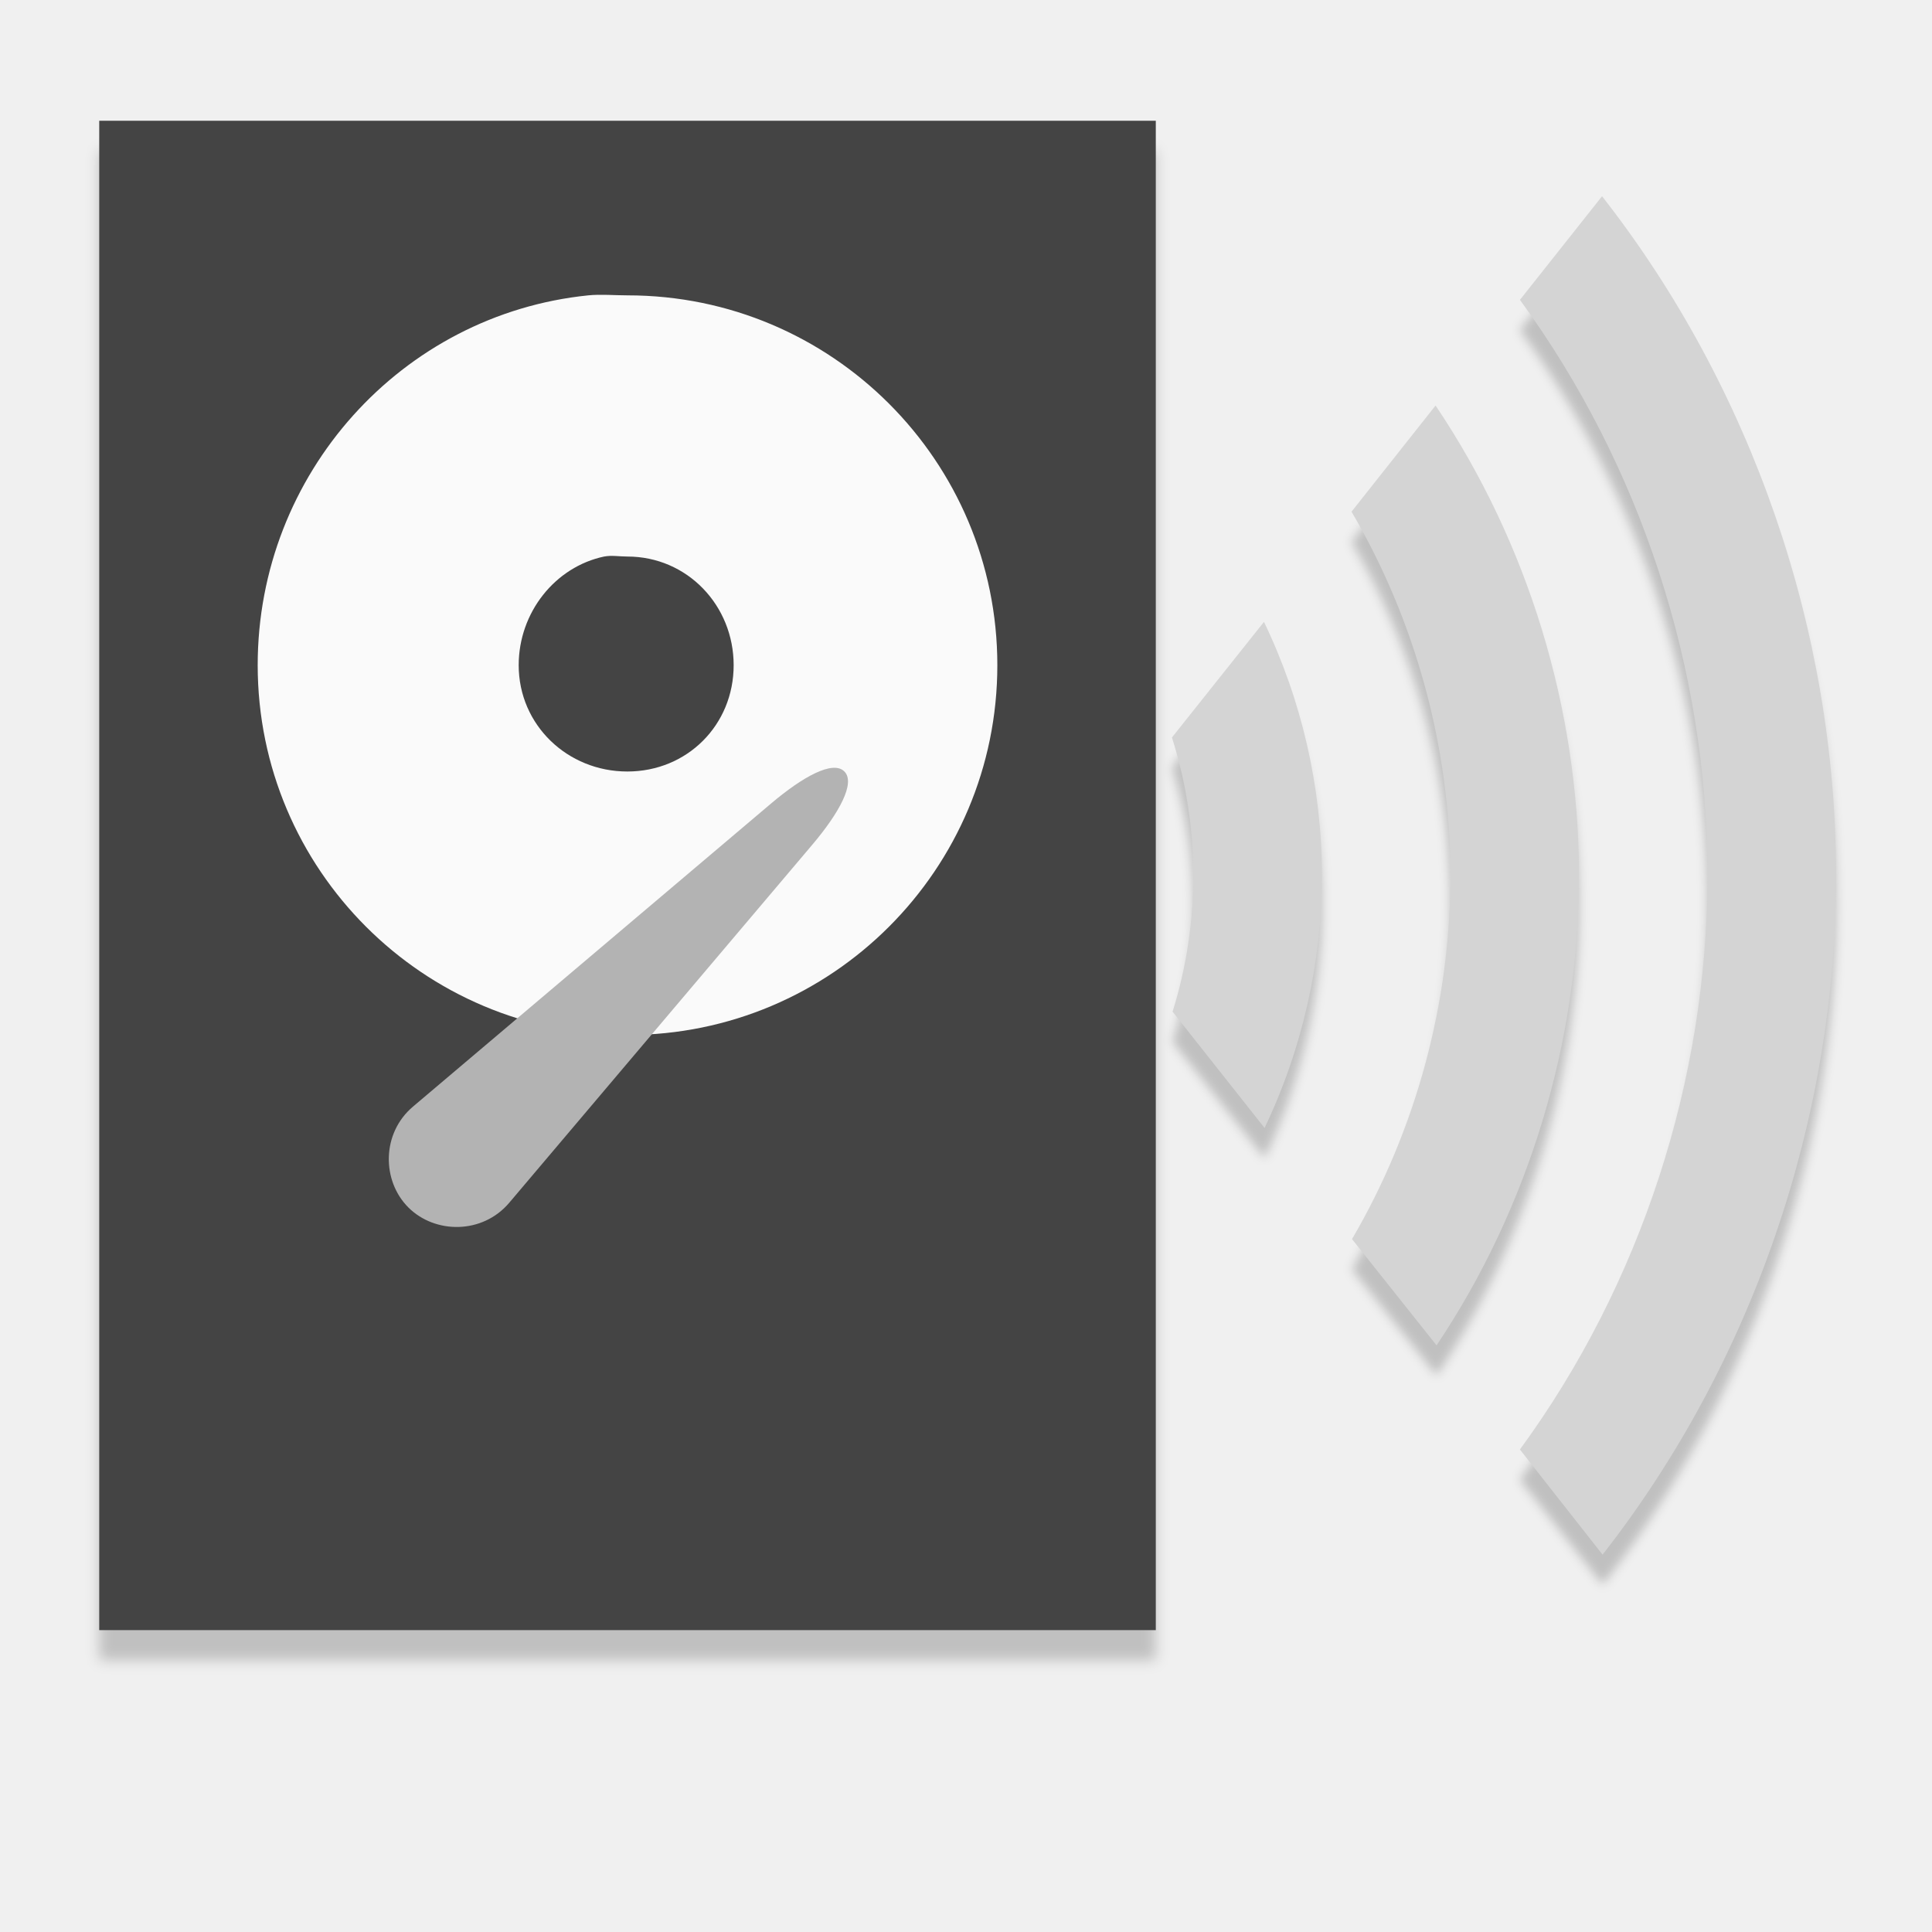
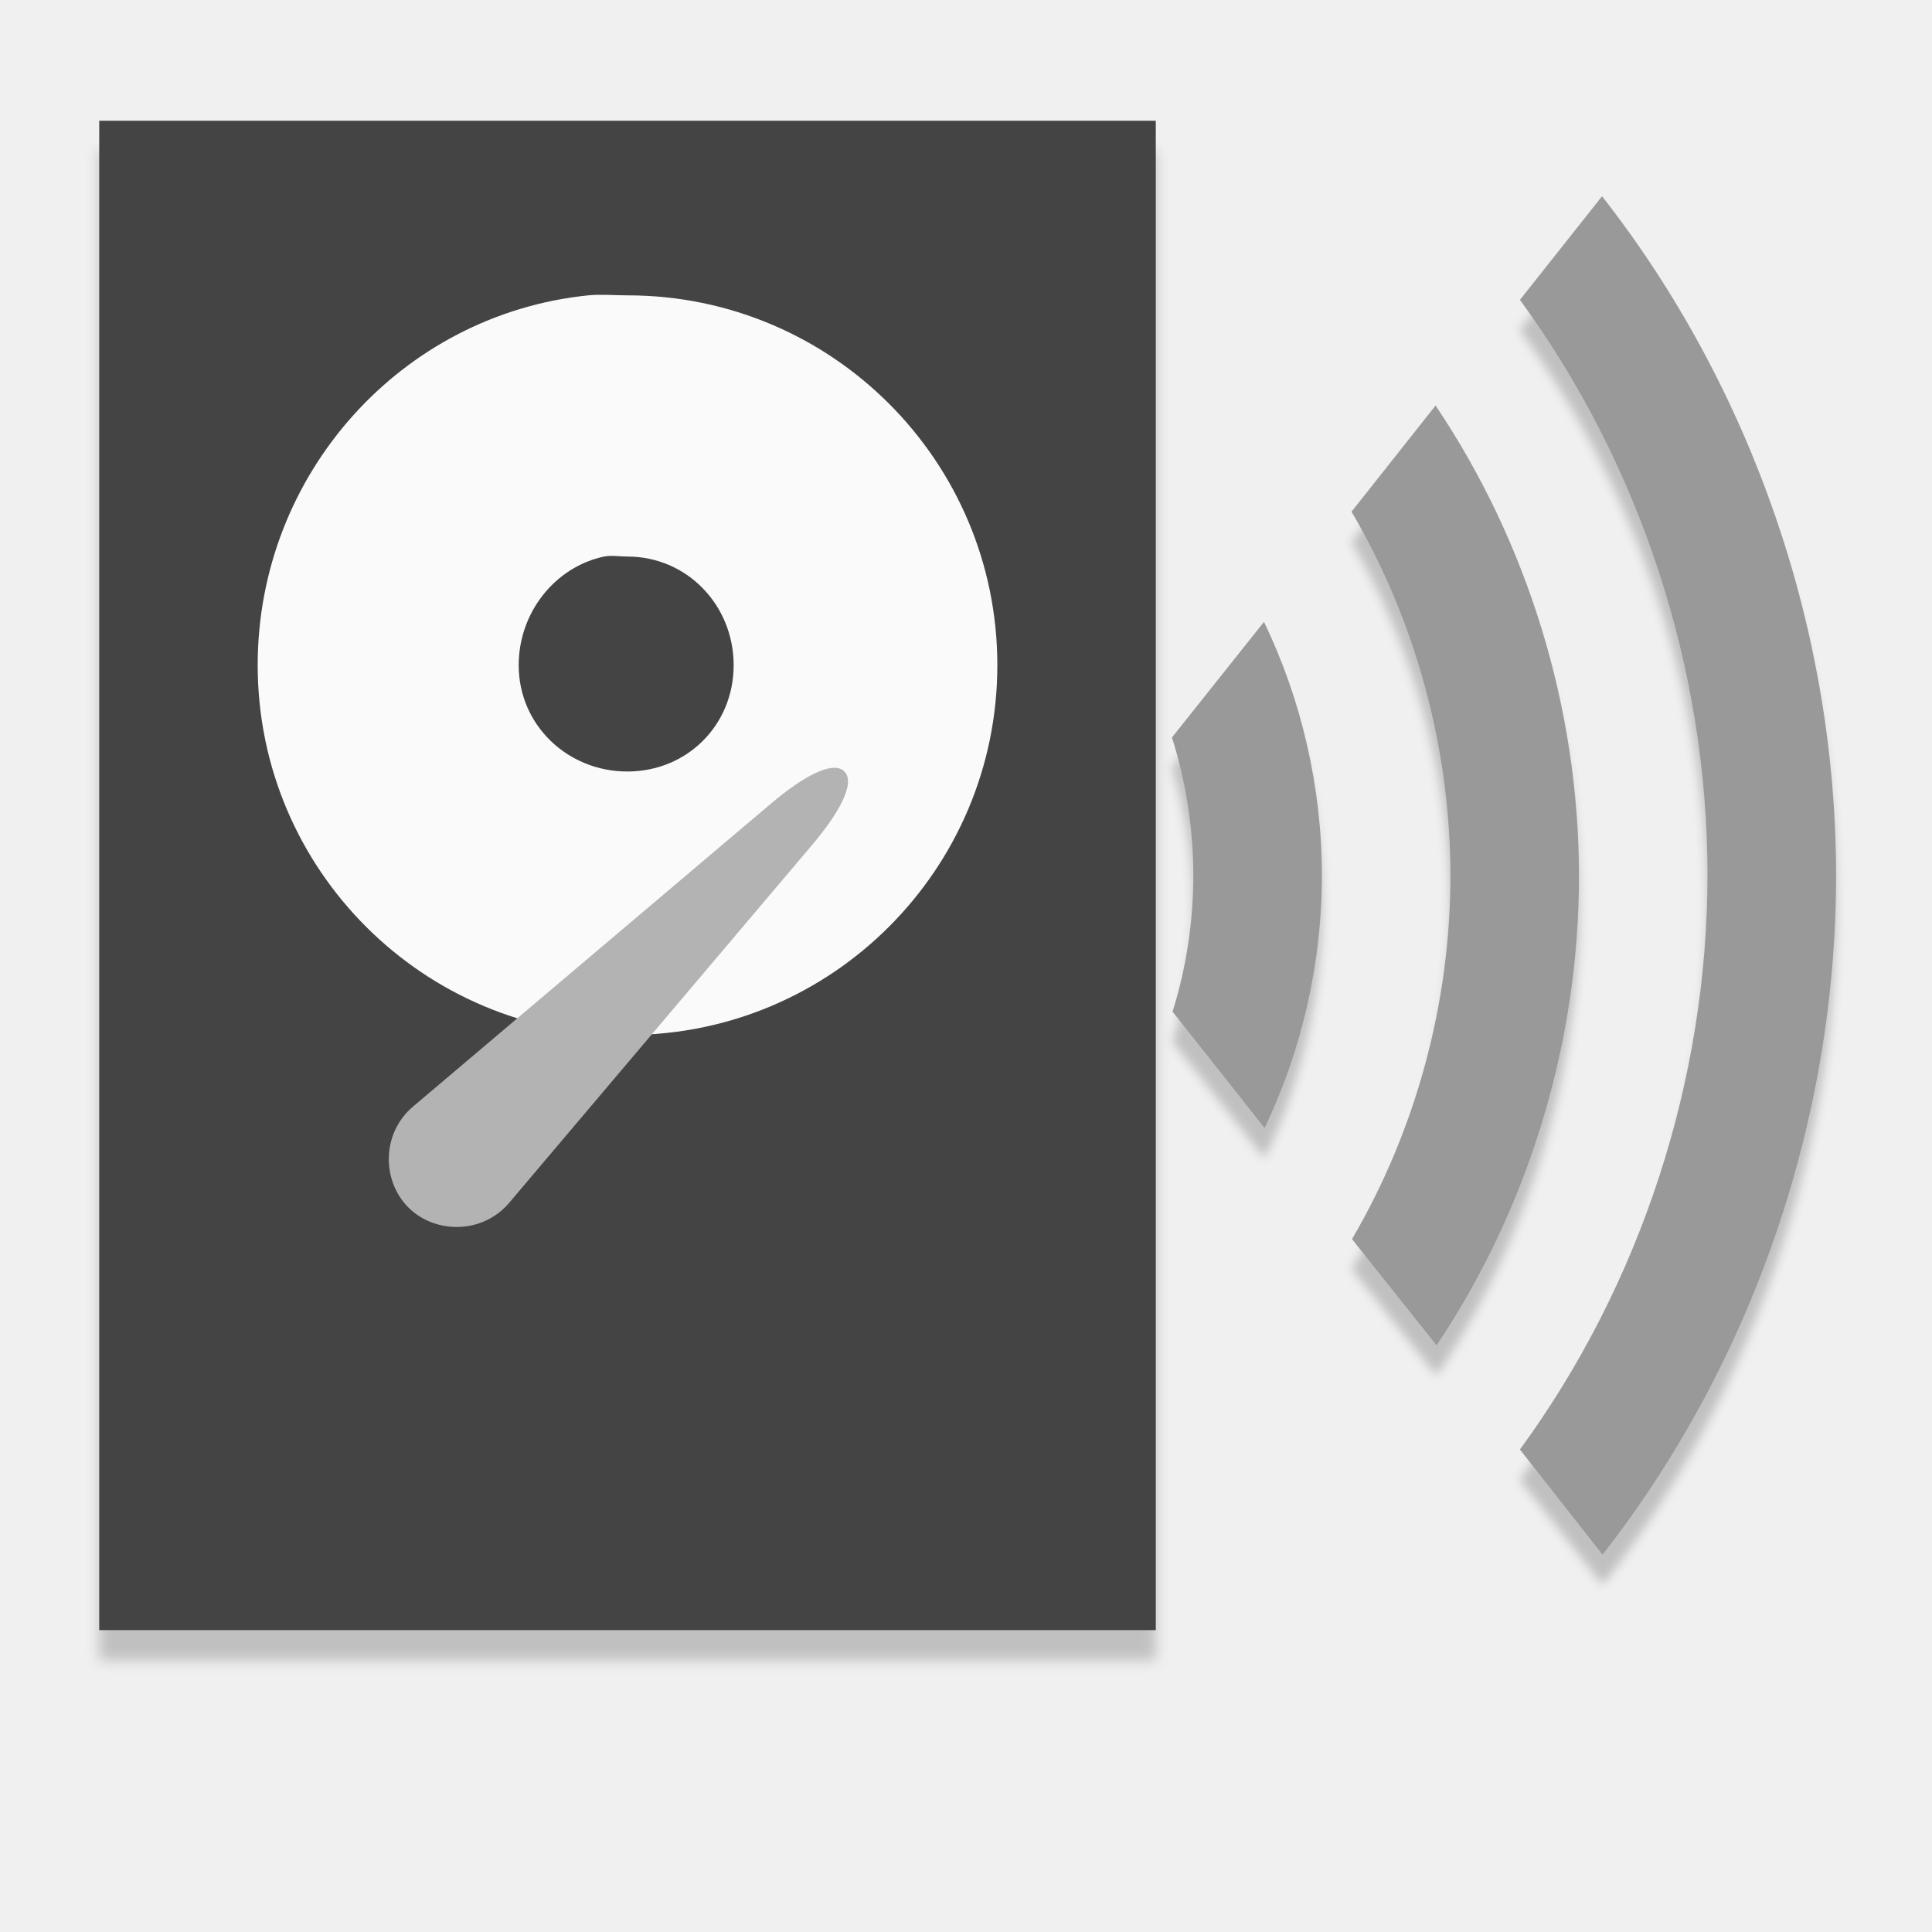
<svg xmlns="http://www.w3.org/2000/svg" id="svg7384" style="enable-background:new" height="48" width="48" version="1.1">
  <defs id="defs7386">
    <style id="style4492" type="text/css">
    .str0 {stroke:#4D4948;stroke-width:0.012}
    .str1 {stroke:#838281;stroke-width:0.229;stroke-linecap:round}
    .fil2 {fill:none}
    .fil0 {fill:#4D4948}
    .fil1 {fill:white;fill-rule:nonzero}
  </style>
    <style type="text/css" id="style4492-1">
    .str0 {stroke:#4D4948;stroke-width:0.222}
    .str1 {stroke:#00923F;stroke-width:0.887}
    .str2 {stroke:#E77817;stroke-width:0.887;stroke-linecap:round}
    .fil2 {fill:none}
    .fil0 {fill:#4D4948}
    .fil1 {fill:#B6DDC7}
  </style>
    <filter style="color-interpolation-filters:sRGB" id="filter4595" x="-0.015" width="1.029" y="-0.01" height="1.02">
      <feGaussianBlur stdDeviation="0.212" id="feGaussianBlur4597" />
    </filter>
    <filter style="color-interpolation-filters:sRGB" id="filter4622" x="-0.018" width="1.036" y="-0.009" height="1.018">
      <feGaussianBlur stdDeviation="0.984" id="feGaussianBlur4624" />
    </filter>
  </defs>
  <path d="M 3.287,5 V 55 H 38.287 V 5 Z" style="opacity:0.2;fill:#000000;stroke-width:2.391;filter:url(#filter4595);enable-background:new" id="path8508-3-6" transform="scale(0.75)" />
  <g id="g4593" transform="matrix(0.75,0,0,0.75,36.59046,-2.161439)">
    <path id="path8508-3" style="fill:#444444;stroke-width:2.391;enable-background:new" d="M -45.5,6.882 V 56.882 h 35 V 6.882 Z" />
    <path id="path8508" style="fill:#fafafa;stroke-width:2.45" d="m -29.302,12.666 c 0.412,-0.042 0.879,0 1.302,0 6.766,0 12.251,5.485 12.251,12.251 0,6.766 -5.485,12.251 -12.251,12.251 -6.766,0 -12.251,-5.485 -12.251,-12.251 0,-6.343 4.772,-11.624 10.95,-12.251 z m 0.539,8.649 c -1.642,0.343 -2.842,1.862 -2.842,3.602 0,1.982 1.617,3.522 3.599,3.522 1.982,0 3.522,-1.54 3.522,-3.522 0,-1.982 -1.54,-3.599 -3.522,-3.599 -0.248,0 -0.532,-0.048 -0.766,0 z" />
    <path id="path8510" d="m -35.106,39.539 11.859,-10.038 c 1.054,-0.892 2.052,-1.443 2.43,-1.064 0.378,0.378 -0.172,1.376 -1.064,2.43 l -10.038,11.859 c -0.886,1.046 -2.458,1.036 -3.341,0.154 -0.883,-0.883 -0.893,-2.455 0.154,-3.341 z" style="fill:#b3b3b3;stroke-width:2.45" />
  </g>
  <g style="opacity:0.2;fill:#000000;filter:url(#filter4622);enable-background:new" transform="matrix(0.1272809,0,0,0.1281526,0.1598898,-36.94326)" id="layer1-3">
    <g transform="matrix(1.2164,0,0,1.2164,-77.557,229.4)" id="g3905-6" style="fill:#000000">
      <path d="m 250.788,170.751 c 2.256,7.054 3.419,14.457 3.434,21.863 0.015,7.392 -1.112,14.785 -3.331,21.836 l 14.76,18.532 c 6.048,-12.536 9.219,-26.45 9.198,-40.368 -0.021,-13.899 -3.223,-27.784 -9.292,-40.288 l -14.769,18.425 m 42.304,-52.907 -13.488,16.921 c 10.299,17.418 15.841,37.618 15.873,57.853 0.032,20.303 -5.484,40.588 -15.793,58.079 l 13.569,16.937 c 14.83,-21.997 22.899,-48.487 22.851,-75.016 -0.048,-26.465 -8.171,-52.862 -23.012,-74.774 m 26.719,-33.358 -13.182,16.518 c 19.39,26.32 30.103,58.924 30.103,91.614 0,32.691 -10.713,65.295 -30.103,91.614 l 13.263,16.76 c 24.082,-30.603 37.506,-69.432 37.468,-108.37 -0.038,-38.871 -13.488,-77.603 -37.548,-108.13" style="fill:#000000" id="speaker-7" />
    </g>
  </g>
-   <g transform="matrix(0.1272809,0,0,0.1281526,0.1598898,-37.69326)" id="layer1">
-     <g transform="matrix(1.2164,0,0,1.2164,-77.557,229.4)" id="g3905">
-       <path d="m 250.788,170.751 c 2.256,7.054 3.419,14.457 3.434,21.863 0.015,7.392 -1.112,14.785 -3.331,21.836 l 14.76,18.532 c 6.048,-12.536 9.219,-26.45 9.198,-40.368 -0.021,-13.899 -3.223,-27.784 -9.292,-40.288 l -14.769,18.425 m 42.304,-52.907 -13.488,16.921 c 10.299,17.418 15.841,37.618 15.873,57.853 0.032,20.303 -5.484,40.588 -15.793,58.079 l 13.569,16.937 c 14.83,-21.997 22.899,-48.487 22.851,-75.016 -0.048,-26.465 -8.171,-52.862 -23.012,-74.774 m 26.719,-33.358 -13.182,16.518 c 19.39,26.32 30.103,58.924 30.103,91.614 0,32.691 -10.713,65.295 -30.103,91.614 l 13.263,16.76 c 24.082,-30.603 37.506,-69.432 37.468,-108.37 -0.038,-38.871 -13.488,-77.603 -37.548,-108.13" style="fill:#d4d4d4" id="speaker" />
+   <g transform="matrix(0.1272809,0,0,0.1281526,0.1598898,-37.69326)" id="layer1" style="fill:#999999">
+     <g transform="matrix(1.2164,0,0,1.2164,-77.557,229.4)" id="g3905" style="fill:#999999">
+       <path d="m 250.788,170.751 c 2.256,7.054 3.419,14.457 3.434,21.863 0.015,7.392 -1.112,14.785 -3.331,21.836 l 14.76,18.532 c 6.048,-12.536 9.219,-26.45 9.198,-40.368 -0.021,-13.899 -3.223,-27.784 -9.292,-40.288 l -14.769,18.425 m 42.304,-52.907 -13.488,16.921 c 10.299,17.418 15.841,37.618 15.873,57.853 0.032,20.303 -5.484,40.588 -15.793,58.079 l 13.569,16.937 c 14.83,-21.997 22.899,-48.487 22.851,-75.016 -0.048,-26.465 -8.171,-52.862 -23.012,-74.774 m 26.719,-33.358 -13.182,16.518 c 19.39,26.32 30.103,58.924 30.103,91.614 0,32.691 -10.713,65.295 -30.103,91.614 l 13.263,16.76 c 24.082,-30.603 37.506,-69.432 37.468,-108.37 -0.038,-38.871 -13.488,-77.603 -37.548,-108.13" style="fill:#999999" id="speaker" />
    </g>
  </g>
</svg>
